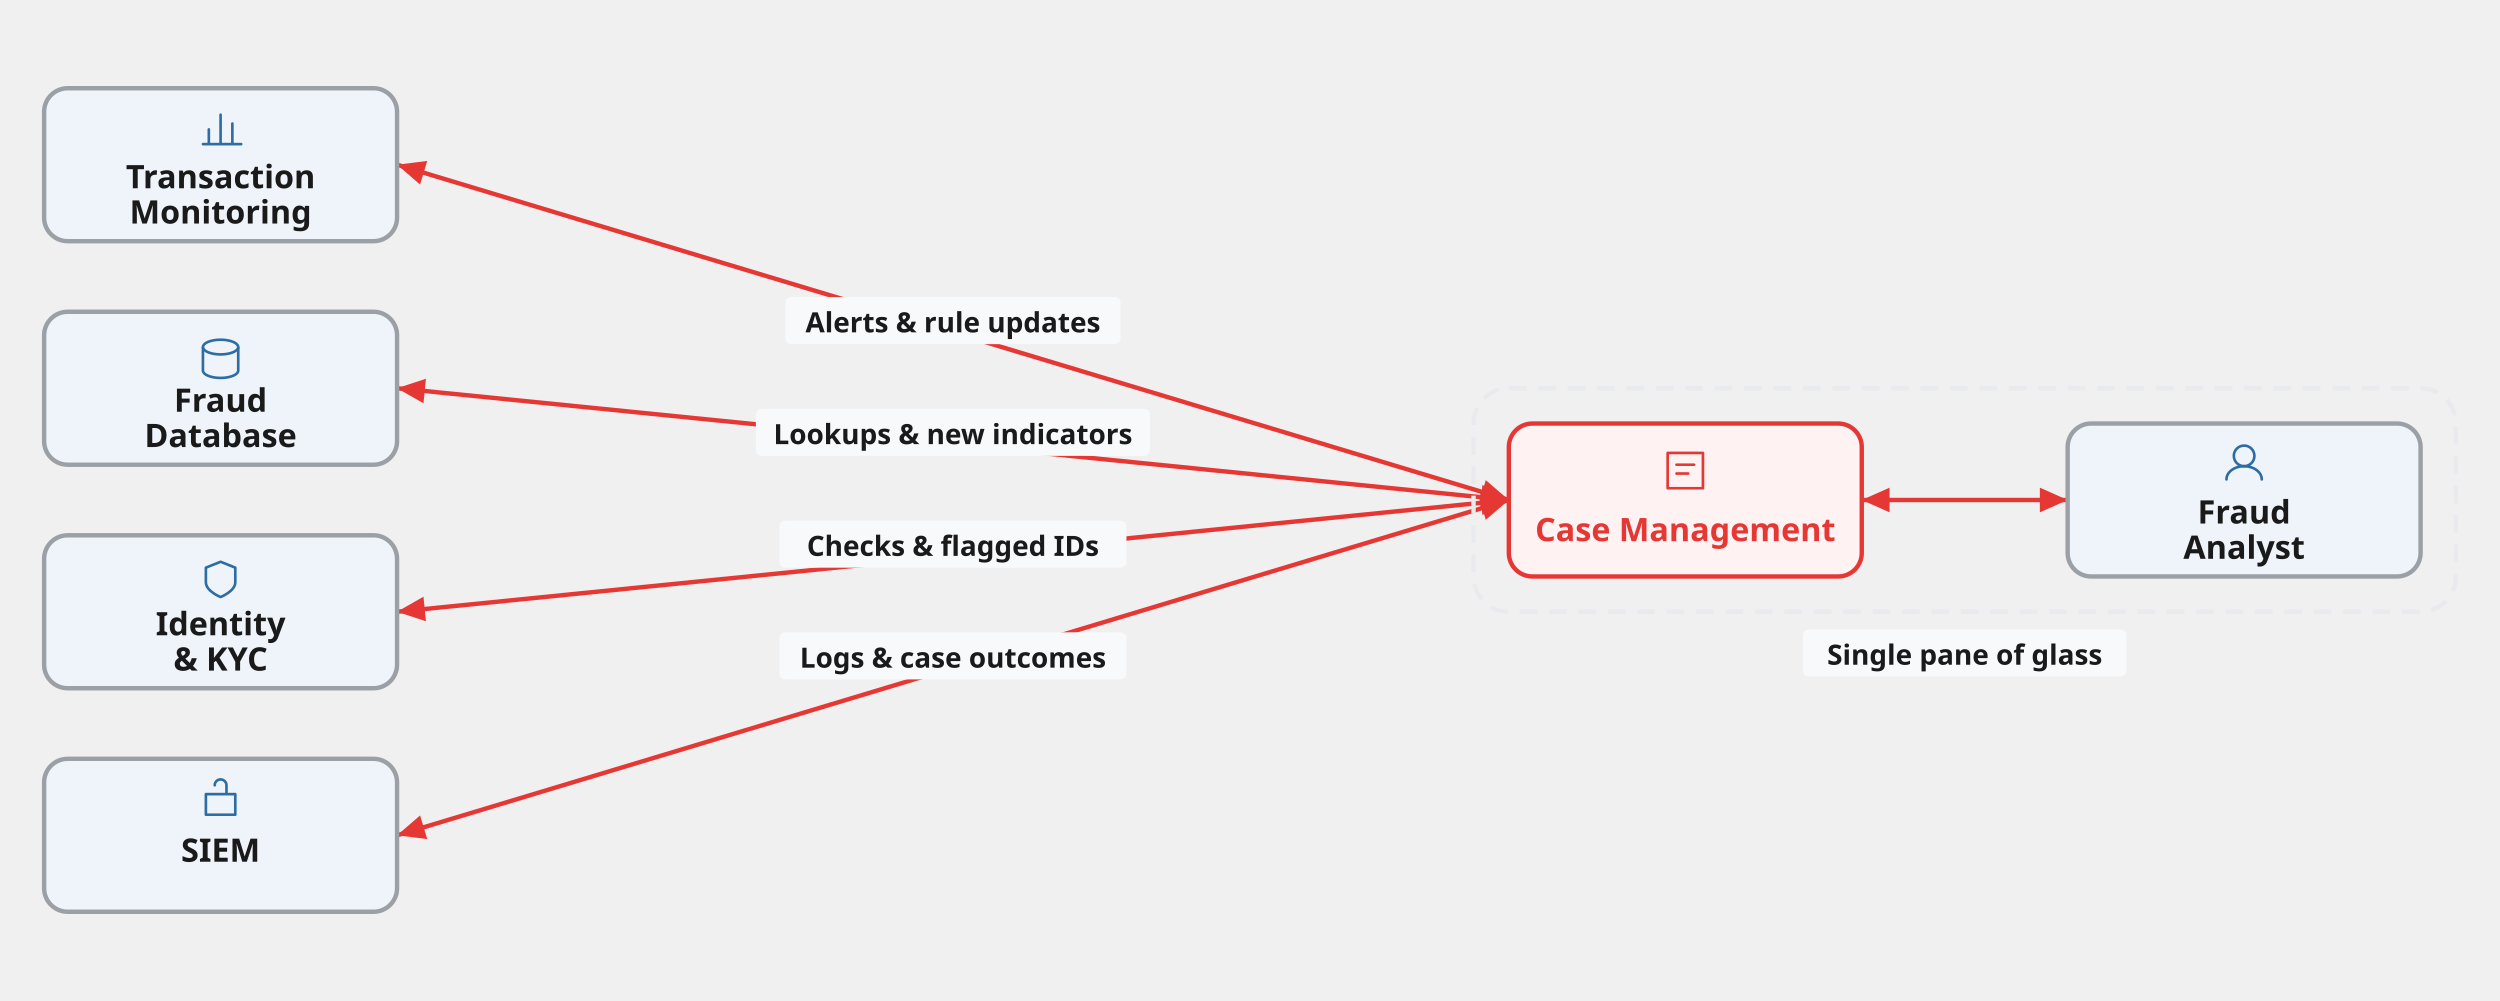
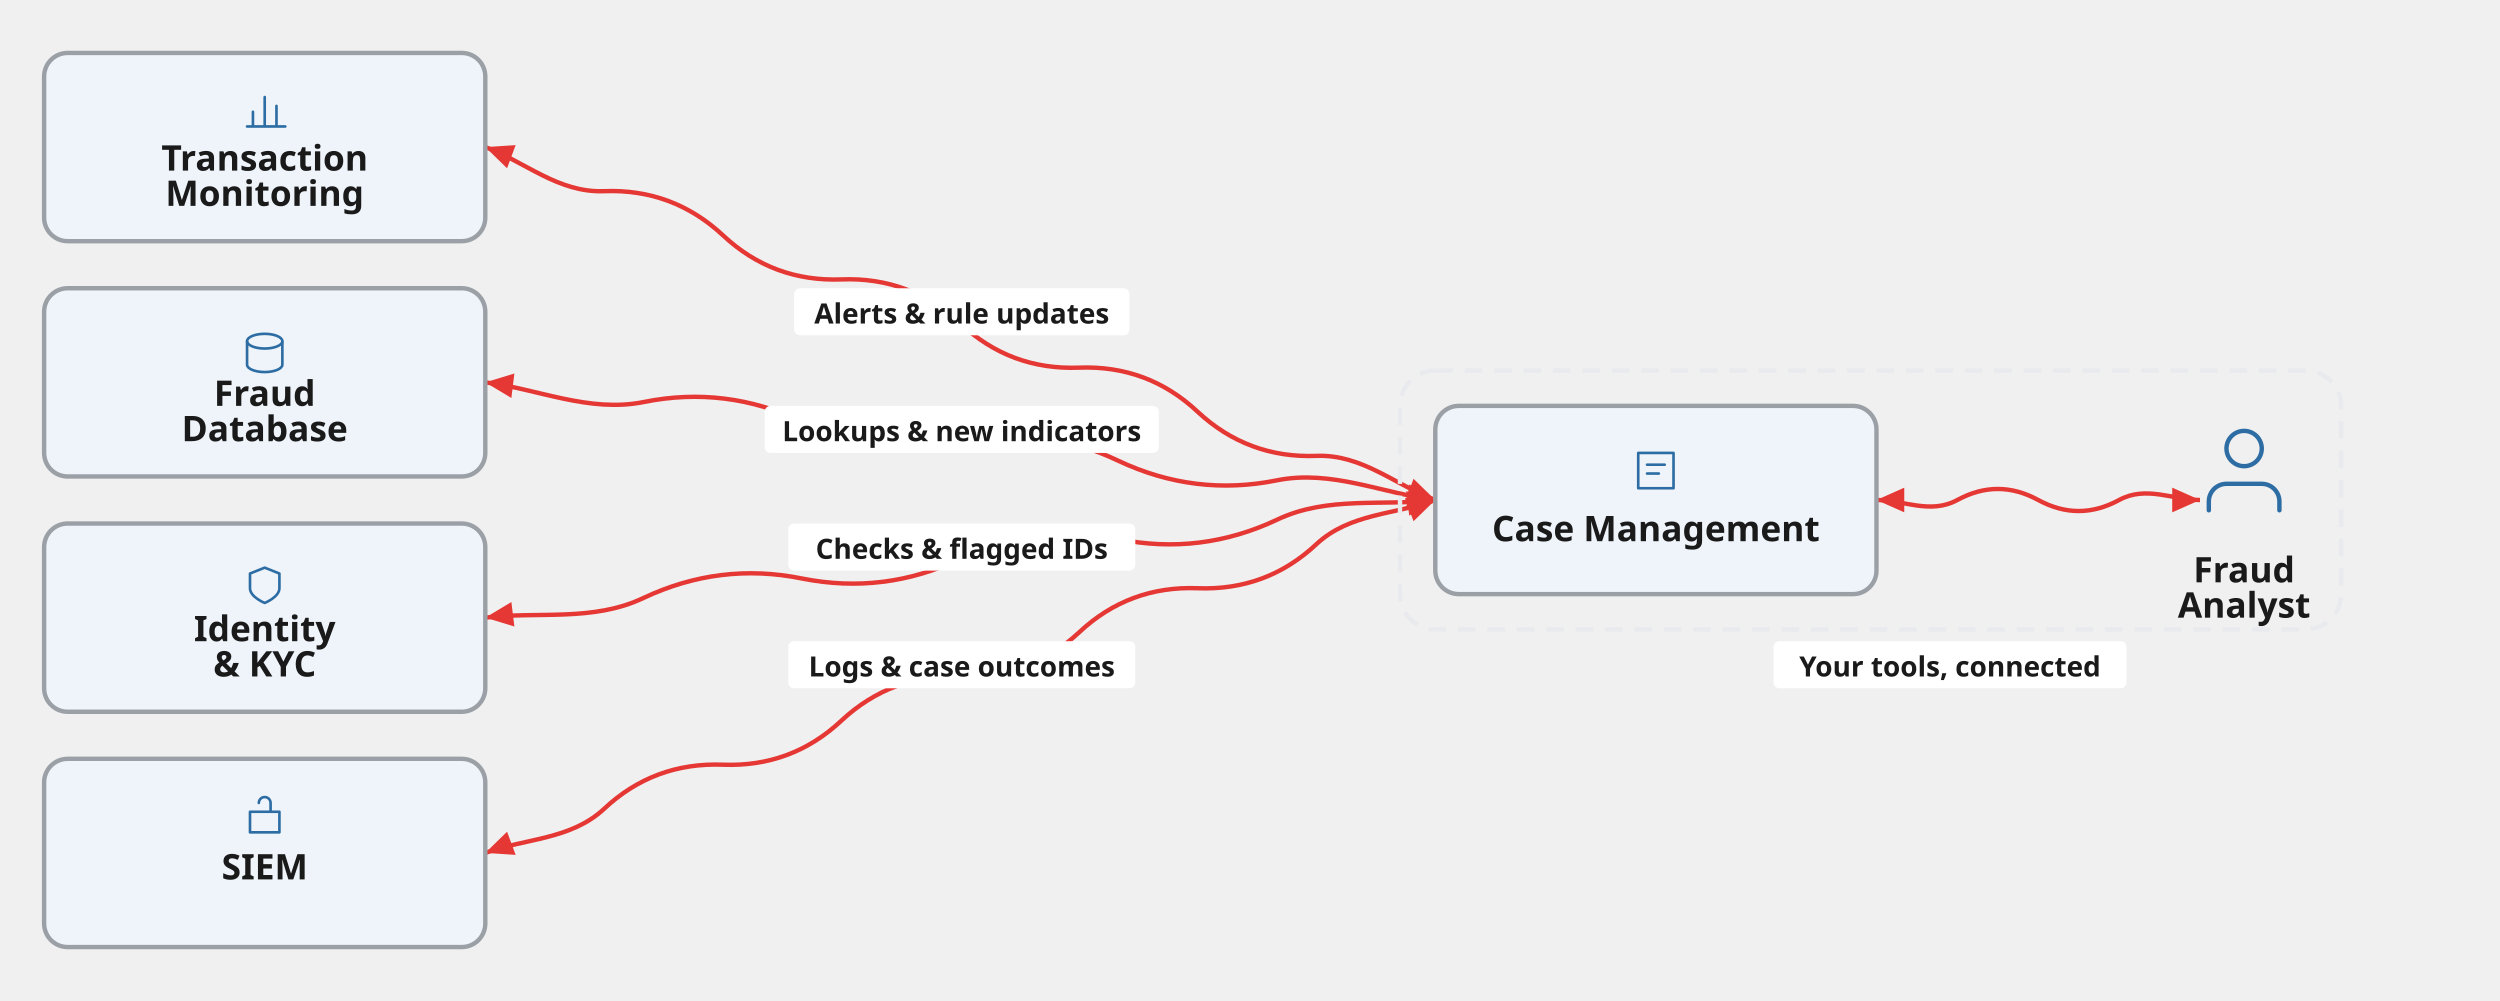
<svg xmlns="http://www.w3.org/2000/svg" fill="none" viewBox="0 0 850 340">
  <defs>
    <marker id="a" markerHeight="7" markerWidth="7" orient="auto-start-reverse" refX="9" refY="5" viewBox="0 0 10 10">
      <path fill="#e53834" d="m0 1 9 4-9 4z" />
    </marker>
  </defs>
-   <path stroke="#e53834" stroke-width="1.5" marker-start="url(#a)" marker-end="url(#a)" d="M135 56 L513 170" />
-   <path stroke="#e53834" stroke-width="1.5" marker-start="url(#a)" marker-end="url(#a)" d="M135 132 L513 170" />
-   <path stroke="#e53834" stroke-width="1.5" marker-start="url(#a)" marker-end="url(#a)" d="M135 208 L513 170" />
-   <path stroke="#e53834" stroke-width="1.5" marker-start="url(#a)" marker-end="url(#a)" d="M135 284 L513 170" />
-   <rect x="501" y="132" width="334" height="76" rx="12" fill="none" stroke="#e8eaed" stroke-width="1.5" stroke-dasharray="6 4" />
-   <path stroke="#e53834" stroke-width="1.5" marker-start="url(#a)" marker-end="url(#a)" d="M633 170 L703 170" />
-   <rect width="120" height="52" x="15" y="30" fill="#eef4fa" stroke="#9aa0a6" stroke-width="1.5" rx="8" />
-   <path stroke="#2d6da3" stroke-linecap="round" stroke-linejoin="round" stroke-width=".9" d="M69 49h13m-11 0v-5m4 5v-10m4 10v-7" />
-   <text x="75" y="64" fill="#1a1a1a" font-family="Manrope, sans-serif" font-size="11" font-weight="700" text-anchor="middle">Transaction</text>
-   <text x="75" y="76" fill="#1a1a1a" font-family="Manrope, sans-serif" font-size="11" font-weight="700" text-anchor="middle">Monitoring</text>
-   <rect width="120" height="52" x="15" y="106" fill="#eef4fa" stroke="#9aa0a6" stroke-width="1.5" rx="8" />
-   <ellipse cx="75" cy="118" rx="6" ry="2.5" stroke="#2d6da3" stroke-width=".9" fill="none" />
-   <path stroke="#2d6da3" stroke-width=".9" fill="none" d="M69 118v8c0 1.38 2.69 2.5 6 2.5s6-1.12 6-2.5v-8" />
-   <text x="75" y="140" fill="#1a1a1a" font-family="Manrope, sans-serif" font-size="11" font-weight="700" text-anchor="middle">Fraud</text>
-   <text x="75" y="152" fill="#1a1a1a" font-family="Manrope, sans-serif" font-size="11" font-weight="700" text-anchor="middle">Database</text>
-   <rect width="120" height="52" x="15" y="182" fill="#eef4fa" stroke="#9aa0a6" stroke-width="1.5" rx="8" />
-   <path stroke="#2d6da3" stroke-linecap="round" stroke-linejoin="round" stroke-width=".9" fill="none" d="M75 191l-5 2v5c0 3 5 5 5 5s5-2 5-5v-5z" />
-   <text x="75" y="216" fill="#1a1a1a" font-family="Manrope, sans-serif" font-size="11" font-weight="700" text-anchor="middle">Identity</text>
-   <text x="75" y="228" fill="#1a1a1a" font-family="Manrope, sans-serif" font-size="11" font-weight="700" text-anchor="middle">&amp; KYC</text>
-   <rect width="120" height="52" x="15" y="258" fill="#eef4fa" stroke="#9aa0a6" stroke-width="1.5" rx="8" />
-   <path stroke="#2d6da3" stroke-linecap="round" stroke-linejoin="round" stroke-width=".9" fill="none" d="M70 270h10v7h-10zm3-3a2 2 0 014 0v3" />
-   <text x="75" y="293" fill="#1a1a1a" font-family="Manrope, sans-serif" font-size="11" font-weight="700" text-anchor="middle">SIEM</text>
-   <rect width="120" height="52" x="513" y="144" fill="#fef2f2" stroke="#e53834" stroke-width="1.5" rx="8" />
-   <path stroke="#e53834" stroke-linecap="round" stroke-linejoin="round" stroke-width=".9" fill="none" d="M567 154h12v12h-12zm3 4h6m-6 3h4" />
-   <text x="573" y="184" fill="#e53834" font-family="Manrope, sans-serif" font-size="11" font-weight="700" text-anchor="middle">Case Management</text>
-   <rect width="120" height="52" x="703" y="144" fill="#eef4fa" stroke="#9aa0a6" stroke-width="1.5" rx="8" />
-   <circle cx="763" cy="155" r="3.5" stroke="#2d6da3" stroke-width=".9" fill="none" />
-   <path stroke="#2d6da3" stroke-linecap="round" stroke-width=".9" fill="none" d="M757 163a6 4.5 0 0112 0" />
-   <text x="763" y="178" fill="#1a1a1a" font-family="Manrope, sans-serif" font-size="11" font-weight="700" text-anchor="middle">Fraud</text>
-   <text x="763" y="190" fill="#1a1a1a" font-family="Manrope, sans-serif" font-size="11" font-weight="700" text-anchor="middle">Analyst</text>
-   <rect x="267" y="101" width="114" height="16" rx="2" fill="#f8f9fa" />
-   <text x="324" y="113" font-family="Manrope, sans-serif" font-size="9.5" fill="#1a1a1a" font-weight="600" text-anchor="middle">Alerts &amp; rule updates</text>
-   <rect x="257" y="139" width="134" height="16" rx="2" fill="#f8f9fa" />
-   <text x="324" y="151" font-family="Manrope, sans-serif" font-size="9.5" fill="#1a1a1a" font-weight="600" text-anchor="middle">Lookups &amp; new indicators</text>
-   <rect x="265" y="177" width="118" height="16" rx="2" fill="#f8f9fa" />
-   <text x="324" y="189" font-family="Manrope, sans-serif" font-size="9.5" fill="#1a1a1a" font-weight="600" text-anchor="middle">Checks &amp; flagged IDs</text>
-   <rect x="265" y="215" width="118" height="16" rx="2" fill="#f8f9fa" />
-   <text x="324" y="227" font-family="Manrope, sans-serif" font-size="9.5" fill="#1a1a1a" font-weight="600" text-anchor="middle">Logs &amp; case outcomes</text>
-   <rect x="613" y="214" width="110" height="16" rx="2" fill="#f8f9fa" />
-   <text x="668" y="226" font-family="Manrope, sans-serif" font-size="9.5" fill="#1a1a1a" font-weight="600" text-anchor="middle">Single pane of glass</text>
+   <path stroke="#e53834" stroke-width="1.5" marker-start="url(#a)" marker-end="url(#a)" d="M165 50 C178.5 55 189.8 65.6 205.4 65 C220.9 64.4 234.4 69.4 245.8 80 C257.1 90.6 270.6 95.6 286.1 95 C301.7 94.4 315.1 99.4 326.5 110 C337.9 120.6 351.3 125.6 366.9 125 C382.4 124.4 395.9 129.4 407.2 140 C418.6 150.6 432.1 155.6 447.6 155 C463.2 154.4 474.5 165 488 170" />
+   <path stroke="#e53834" stroke-width="1.5" marker-start="url(#a)" marker-end="url(#a)" d="M165 130 C182.9 132.2 200.2 140.4 218.8 136.7 C237.5 132.9 255.5 135.2 272.7 143.3 C289.9 151.5 307.8 153.7 326.5 150 C345.2 146.3 363.1 148.5 380.3 156.7 C397.5 164.8 415.5 167.1 434.2 163.3 C452.8 159.6 470.1 167.8 488 170" />
+   <path stroke="#e53834" stroke-width="1.5" marker-start="url(#a)" marker-end="url(#a)" d="M165 210 C182.9 207.8 201.6 211.5 218.8 203.3 C236 195.2 254 192.9 272.7 196.7 C291.3 200.4 309.3 198.2 326.5 190 C343.7 181.8 361.7 179.6 380.3 183.3 C399 187.1 417 184.8 434.2 176.7 C451.4 168.5 470.1 172.2 488 170" />
+   <path stroke="#e53834" stroke-width="1.5" marker-start="url(#a)" marker-end="url(#a)" d="M165 290 C178.5 285 194 285.6 205.4 275 C216.7 264.4 230.2 259.4 245.8 260 C261.3 260.6 274.8 255.6 286.1 245 C297.5 234.4 311 229.4 326.5 230 C342 230.6 355.5 225.6 366.9 215 C378.2 204.4 391.7 199.4 407.2 200 C422.8 200.6 436.3 195.6 447.6 185 C459 174.4 474.5 175 488 170" />
+   <rect x="476" y="126" width="320" height="88" rx="12" fill="none" stroke="#e8eaed" stroke-width="1.5" stroke-dasharray="6 4" />
+   <path stroke="#e53834" stroke-width="1.5" marker-start="url(#a)" marker-end="url(#a)" d="M638 170 C647.2 170 656.3 175 665.5 170 C674.7 165 683.8 165 693 170 C702.2 175 711.3 175 720.5 170 C729.7 165 738.8 170 748 170" />
+   <rect width="150" height="64" x="15" y="18" fill="#eef4fa" stroke="#9aa0a6" stroke-width="1.5" rx="8" />
+   <path stroke="#2d6da3" stroke-linecap="round" stroke-linejoin="round" stroke-width=".9" d="M84 43h13m-11 0v-5m4 5v-10m4 10v-7" />
+   <text x="90" y="58" fill="#1a1a1a" font-family="Manrope, sans-serif" font-size="12" font-weight="700" text-anchor="middle">Transaction</text>
+   <text x="90" y="70" fill="#1a1a1a" font-family="Manrope, sans-serif" font-size="12" font-weight="700" text-anchor="middle">Monitoring</text>
+   <rect width="150" height="64" x="15" y="98" fill="#eef4fa" stroke="#9aa0a6" stroke-width="1.5" rx="8" />
+   <ellipse cx="90" cy="116" rx="6" ry="2.5" stroke="#2d6da3" stroke-width=".9" fill="none" />
+   <path stroke="#2d6da3" stroke-width=".9" fill="none" d="M84 116v8c0 1.38 2.69 2.5 6 2.5s6-1.12 6-2.5v-8" />
+   <text x="90" y="138" fill="#1a1a1a" font-family="Manrope, sans-serif" font-size="12" font-weight="700" text-anchor="middle">Fraud</text>
+   <text x="90" y="150" fill="#1a1a1a" font-family="Manrope, sans-serif" font-size="12" font-weight="700" text-anchor="middle">Database</text>
+   <rect width="150" height="64" x="15" y="178" fill="#eef4fa" stroke="#9aa0a6" stroke-width="1.5" rx="8" />
+   <path stroke="#2d6da3" stroke-linecap="round" stroke-linejoin="round" stroke-width=".9" fill="none" d="M90 193l-5 2v5c0 3 5 5 5 5s5-2 5-5v-5z" />
+   <text x="90" y="218" fill="#1a1a1a" font-family="Manrope, sans-serif" font-size="12" font-weight="700" text-anchor="middle">Identity</text>
+   <text x="90" y="230" fill="#1a1a1a" font-family="Manrope, sans-serif" font-size="12" font-weight="700" text-anchor="middle">&amp; KYC</text>
+   <rect width="150" height="64" x="15" y="258" fill="#eef4fa" stroke="#9aa0a6" stroke-width="1.5" rx="8" />
+   <path stroke="#2d6da3" stroke-linecap="round" stroke-linejoin="round" stroke-width=".9" fill="none" d="M85 276h10v7h-10zm3-3a2 2 0 014 0v3" />
+   <text x="90" y="299" fill="#1a1a1a" font-family="Manrope, sans-serif" font-size="12" font-weight="700" text-anchor="middle">SIEM</text>
+   <rect width="150" height="64" x="488" y="138" fill="#eef4fa" stroke="#9aa0a6" stroke-width="1.5" rx="8" />
+   <path stroke="#2d6da3" stroke-linecap="round" stroke-linejoin="round" stroke-width=".9" fill="none" d="M557 154h12v12h-12zm3 4h6m-6 3h4" />
+   <text x="563" y="184" fill="#1a1a1a" font-family="Manrope, sans-serif" font-size="12" font-weight="700" text-anchor="middle">Case Management</text>
+   <g transform="translate(745, 142) scale(1.5)" stroke="#2d6da3" stroke-width="1" stroke-linecap="round" stroke-linejoin="round" fill="none">
+     <circle cx="12" cy="7" r="4" />
+     <path d="M20 21v-2a4 4 0 0 0-4-4H8a4 4 0 0 0-4 4v2" />
+   </g>
+   <text x="763" y="198" fill="#1a1a1a" font-family="Manrope, sans-serif" font-size="12" font-weight="700" text-anchor="middle">Fraud</text>
+   <text x="763" y="210" fill="#1a1a1a" font-family="Manrope, sans-serif" font-size="12" font-weight="700" text-anchor="middle">Analyst</text>
+   <rect x="270" y="98" width="114" height="16" rx="2" fill="#fff" />
+   <text x="327" y="110" font-family="Manrope, sans-serif" font-size="9.5" fill="#1a1a1a" font-weight="600" text-anchor="middle">Alerts &amp; rule updates</text>
+   <rect x="260" y="138" width="134" height="16" rx="2" fill="#fff" />
+   <text x="327" y="150" font-family="Manrope, sans-serif" font-size="9.5" fill="#1a1a1a" font-weight="600" text-anchor="middle">Lookups &amp; new indicators</text>
+   <rect x="268" y="178" width="118" height="16" rx="2" fill="#fff" />
+   <text x="327" y="190" font-family="Manrope, sans-serif" font-size="9.5" fill="#1a1a1a" font-weight="600" text-anchor="middle">Checks &amp; flagged IDs</text>
+   <rect x="268" y="218" width="118" height="16" rx="2" fill="#fff" />
+   <text x="327" y="230" font-family="Manrope, sans-serif" font-size="9.5" fill="#1a1a1a" font-weight="600" text-anchor="middle">Logs &amp; case outcomes</text>
+   <rect x="603" y="218" width="120" height="16" rx="2" fill="#fff" />
+   <text x="663" y="230" font-family="Manrope, sans-serif" font-size="9.5" fill="#1a1a1a" font-weight="600" text-anchor="middle">Your tools, connected</text>
</svg>
